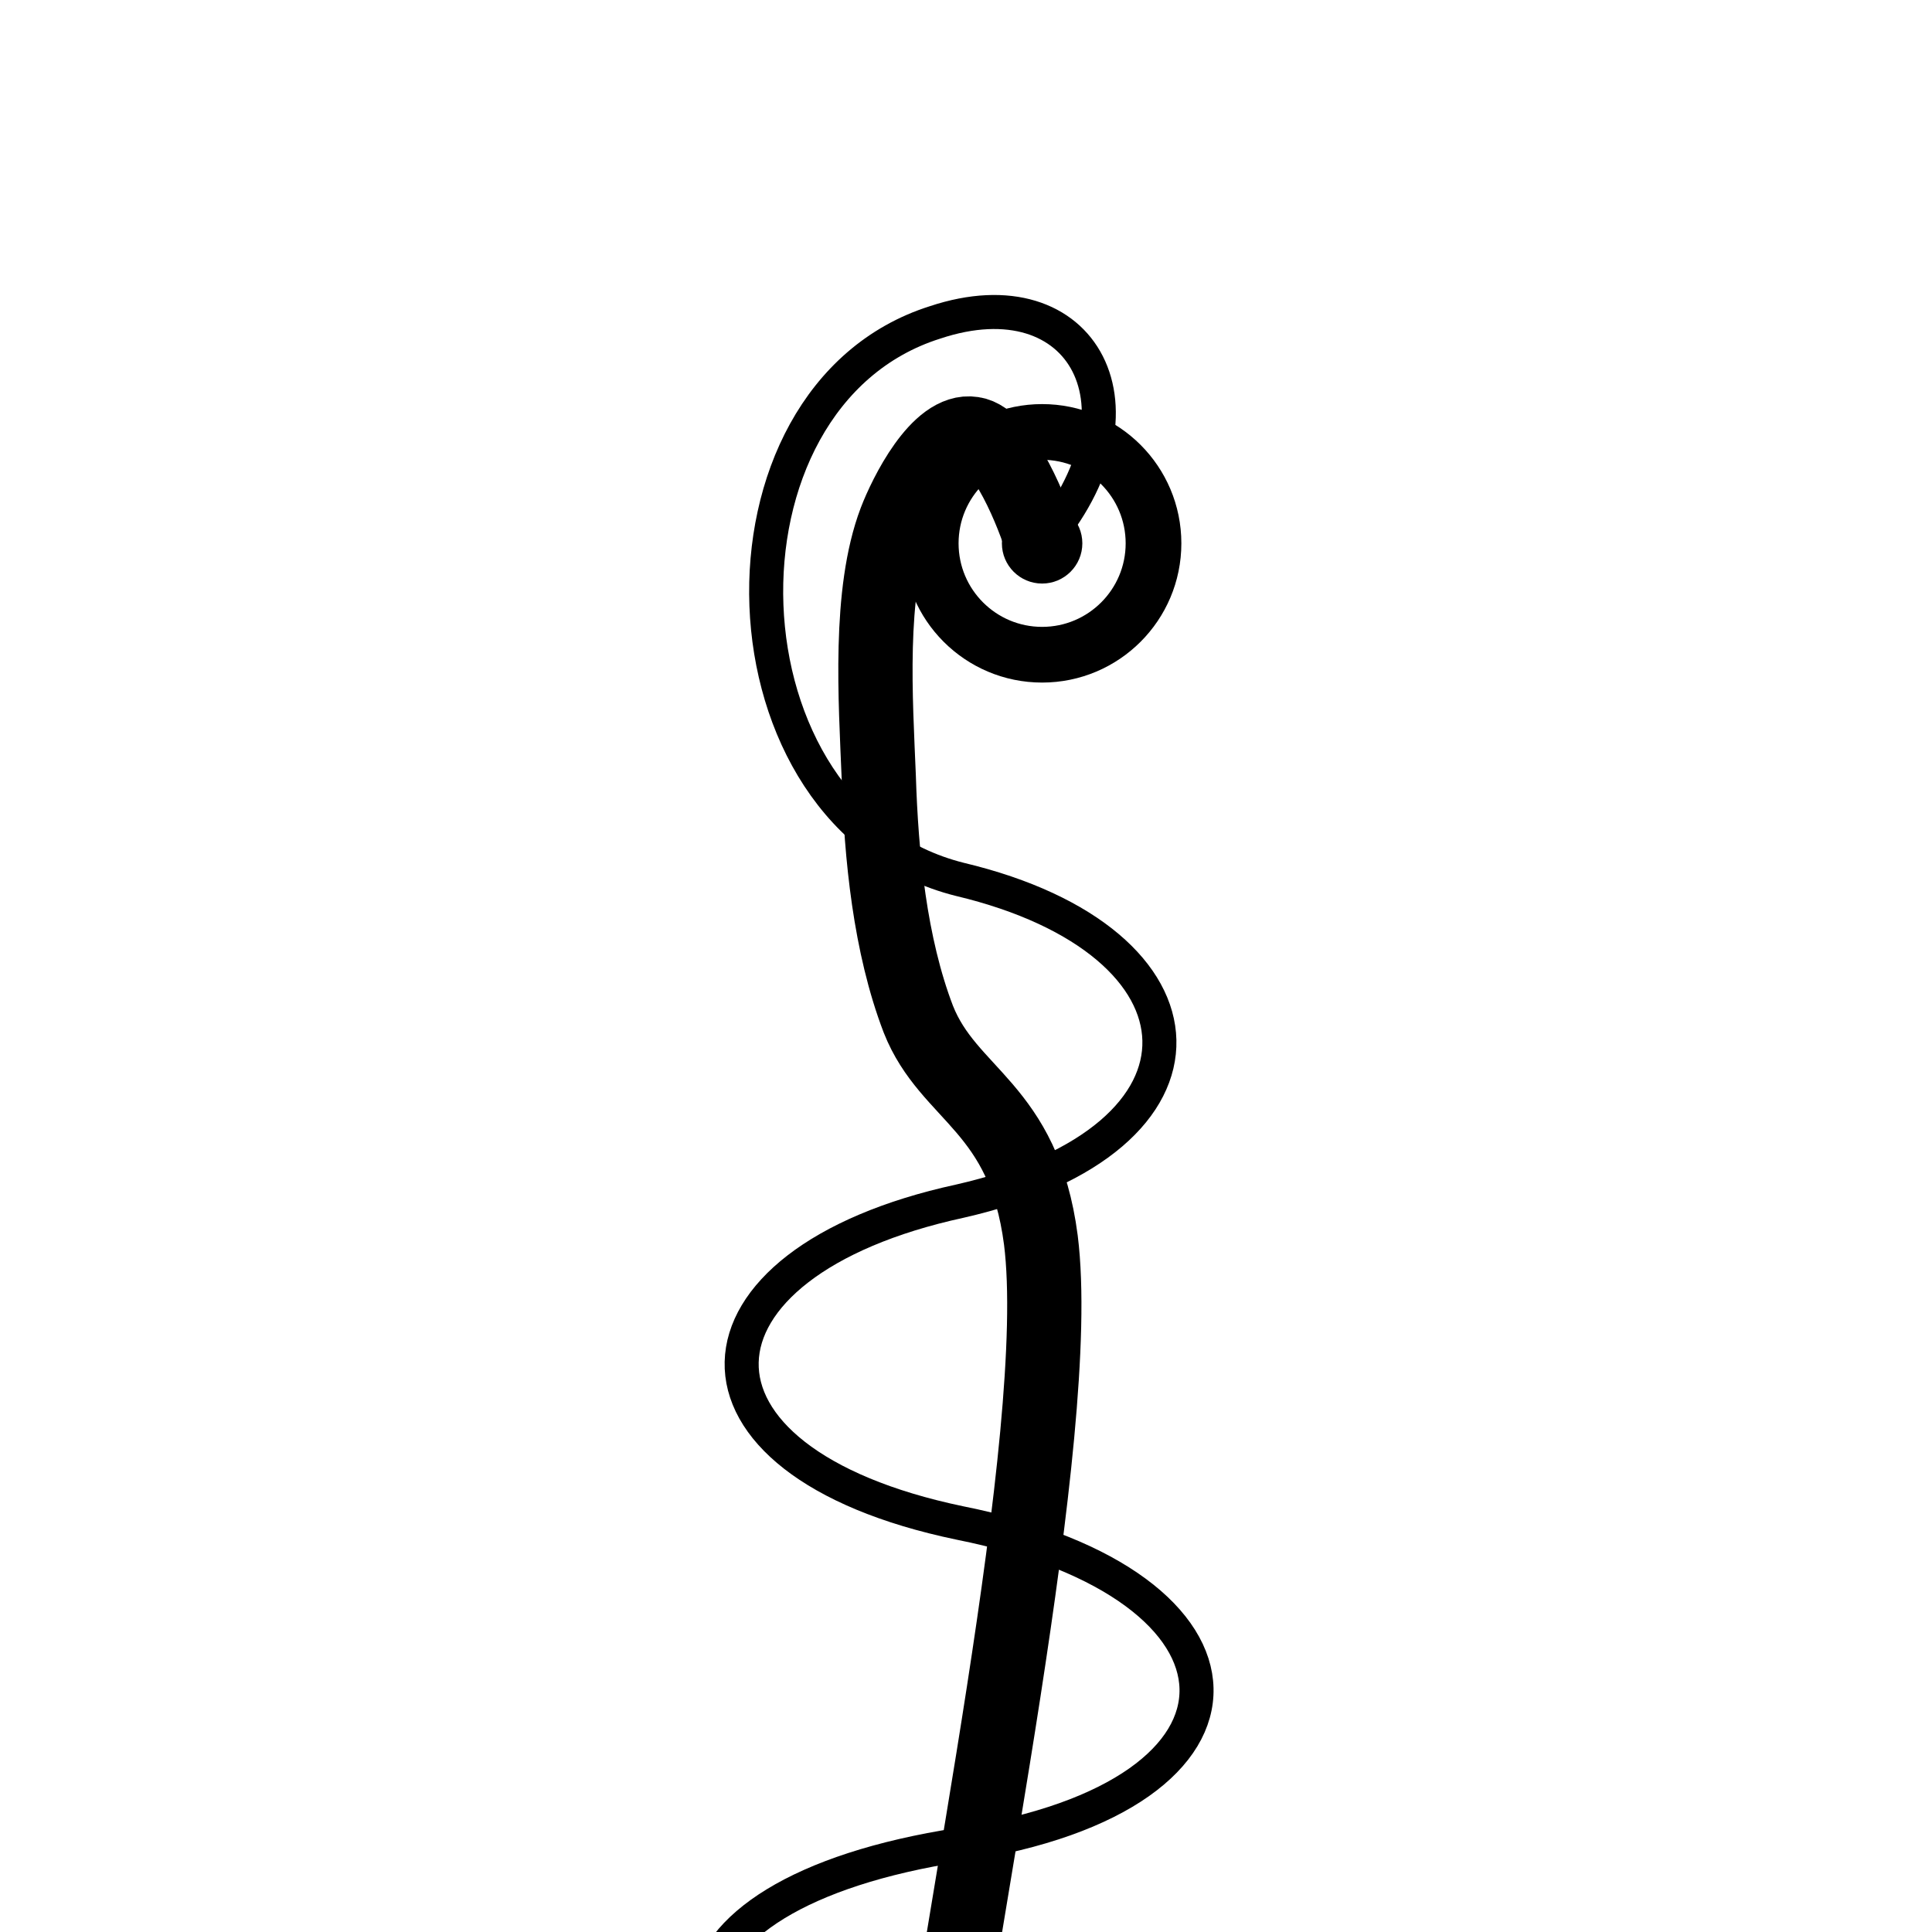
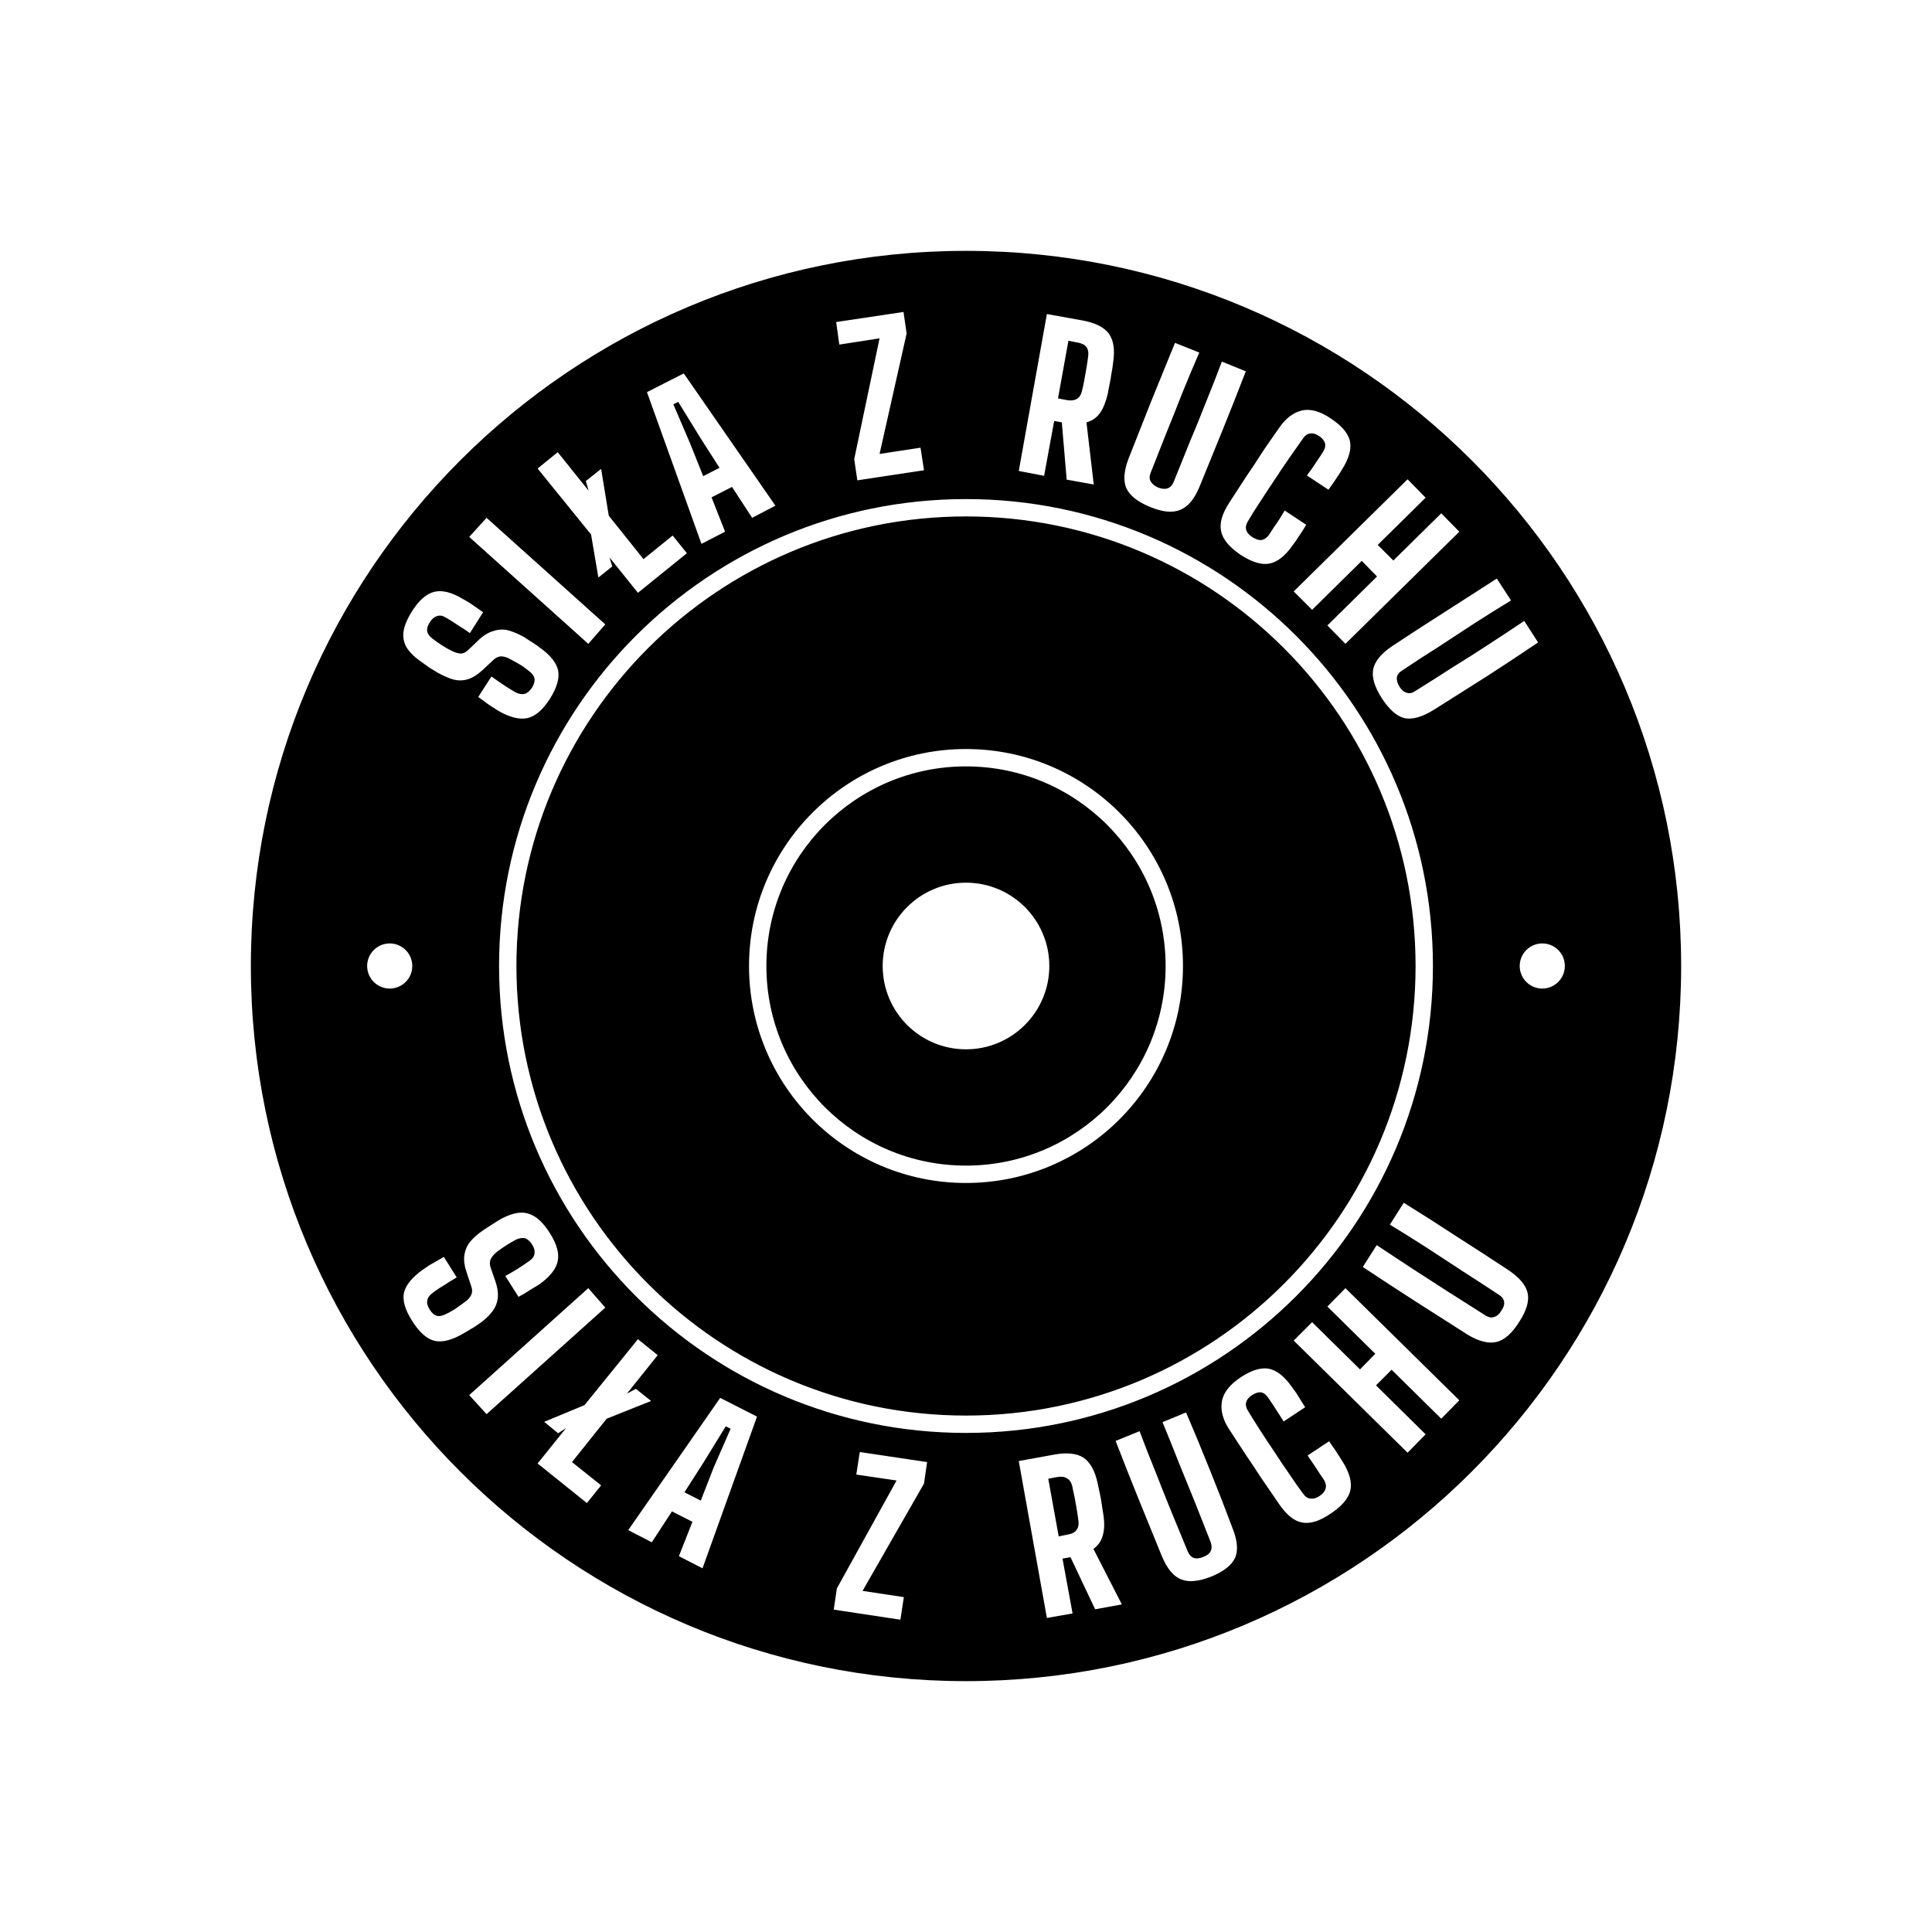
<svg xmlns="http://www.w3.org/2000/svg" viewBox="0 0 512 512">
-   <g transform="translate(256 256) scale(0.8) translate(-256 -256)">
-     <g transform="translate(256 256) scale(2.05) translate(-101 -112)" fill="none" stroke-linecap="round" stroke-linejoin="round">
-       <path d="M95 306 C45 292 48 262 100 254 C152 246 150 212 100 202 C52 192 54 160 100 150 C144 140 142 108 100 98 C60 88 58 20 96 8 C120 0 132 22 113.3 43.7" stroke="#000" stroke-width="5.5" />
-       <circle cx="113.3" cy="43.7" r="18" stroke="#000" stroke-width="9" />
-       <path d="M95 306 C99.2 269.9 117 187.4 113.1 156.3 C110.3 134.7 98.2 133 93.3 120.6 C88.7 108.6 87.3 94.2 86.9 81.4 C86.4 69 85.2 51.7 89.6 40.1 C91.2 35.9 96.5 25.1 102.1 26 C107.1 26.7 112 39.4 113.3 43.7" stroke="#000" stroke-width="12" />
-       <circle cx="113.3" cy="43.7" r="6.5" fill="#000" stroke="none" />
-     </g>
+   <g transform="translate(256 256) scale(0.92) translate(-256 -256)">
+     <path fill="#000" fill-rule="evenodd" d="M50 256a206 206 0 1 0 412 0a206 206 0 1 0 -412 0zM121.5 256a134.5 134.5 0 1 0 269 0a134.5 134.5 0 1 0 -269 0zM126.5 256a129.5 129.5 0 1 0 259 0a129.5 129.5 0 1 0 -259 0zM193.5 256a62.5 62.5 0 1 0 125 0a62.5 62.5 0 1 0 -125 0zM198.5 256a57.5 57.5 0 1 0 115 0a57.5 57.5 0 1 0 -115 0zM136.1 179.1Q133 183.9 129.6 184.6Q126.2 185.3 121.3 182.5Q120.4 181.9 119.4 181.3Q118.3 180.6 117.4 179.9Q116.4 179.2 115.5 178.5L119.3 172.6Q121.1 173.9 122.9 175.1Q124.7 176.3 126.3 177.2Q127.7 177.9 128.9 177.6Q130 177.3 131 175.8Q131.9 174.3 131.7 173.2Q131.5 172.1 130.2 171.1Q129.3 170.4 128.5 169.8Q127.6 169.2 126.7 168.7Q125.8 168.2 124.7 167.6Q123.5 166.9 122.2 166.8Q121 166.8 119.9 167.8L116.7 170.8Q114.5 172.8 112.5 173.4Q110.5 174 108.4 173.5Q106.3 172.9 103.8 171.5Q102.6 170.8 101.5 170.1Q100.4 169.3 99.4 168.6Q96.3 166.5 94.9 164.3Q93.6 162.1 94 159.5Q94.4 157 96.5 153.7Q99.5 149 102.9 148.2Q106.3 147.4 111.1 150.3Q112.3 150.9 113.9 152Q115.5 153.1 116.9 154.1L113.1 160.1Q111.4 158.9 109.6 157.8Q107.9 156.6 106.1 155.6Q104.8 154.8 103.7 155.2Q102.5 155.5 101.6 156.9Q100.6 158.4 100.8 159.6Q101 160.7 102.2 161.6Q103.6 162.7 105 163.6Q106.4 164.5 107.8 165.2Q109.2 165.9 110.4 166Q111.6 166 112.7 164.9L115.5 162.2Q117.7 160.1 119.9 159.5Q122 158.8 124.1 159.3Q126.3 159.9 128.8 161.3Q129.6 161.8 130.3 162.3Q131 162.7 131.7 163.2Q132.4 163.6 133.1 164.2Q137.7 167.4 138.5 170.8Q139.2 174.2 136.1 179.1ZM147.2 163.2L112.9 132.4L117.9 126.9L152.1 157.6ZM161.5 148.5L153.3 138.3L154.1 140.9L150.1 144.1L148 131.7L132.6 112.7L138.4 108L147.3 119.1L146.5 116.3L150.9 112.8L153.1 126.3L163.1 138.8L171.5 132L175.6 137.1ZM179.8 134.4L164.1 90.7L174.7 85.3L201.1 123.4L194.4 126.9L188.6 118L182.7 121L186.6 130.9ZM180.3 114.9L185 112.5L179.5 103.9L173.1 93.5L171.7 94.2L176.5 105.4ZM224.7 116.1L223.8 110L231.1 75.2L219.5 77L218.6 70.5L238 67.6L238.9 73.8L231.1 108.5L242.9 106.7L243.9 113.2ZM271.2 113.4L279.3 68.2L289.3 70Q295 71 297.1 73.8Q299.2 76.6 298.4 82Q298.2 83.9 297.9 85.3Q297.7 86.8 297.4 88.2Q297.1 89.6 296.8 91.3Q296 94.7 294.6 96.7Q293.2 98.7 290.7 99.4L292.8 117.3L285 115.9L283.6 99.4L281.4 99L278.5 114.8ZM282.5 92.5L285.1 93Q286.9 93.3 288 92.6Q289 92 289.4 90.4Q289.8 88.8 290.1 87.1Q290.4 85.4 290.7 83.7Q291 81.9 291.2 80.3Q291.4 78.7 290.7 77.7Q289.9 76.7 288.1 76.4L285.5 75.9ZM309.1 123.8Q303.7 121.6 302.2 118.4Q300.8 115.2 302.8 109.9Q306.1 101.6 309.4 93.2Q312.8 84.8 316.2 76.5L323.2 79.3Q320.8 84.8 318.4 90.7Q316.1 96.6 313.7 102.5Q311.4 108.4 309.2 113.9Q308.6 115.4 309.2 116.4Q309.8 117.5 311.4 118.2Q313 118.8 314.1 118.4Q315.2 118 315.8 116.6Q318 111.1 320.4 105.2Q322.9 99.3 325.2 93.4Q327.6 87.5 329.7 81.9L336.6 84.7Q333.4 93 330 101.4Q326.6 109.8 323.2 118.1Q321 123.3 317.7 124.6Q314.5 126 309.1 123.8ZM335 137.5Q330.2 134.2 329.5 130.8Q328.7 127.4 331.8 122.6Q333.3 120.3 335.1 117.5Q336.9 114.7 338.9 111.8Q340.8 108.8 342.7 106Q344.6 103.3 346.2 101Q349 96.9 352.7 96Q356.4 95.1 361.1 98.3Q365.8 101.4 366.6 104.8Q367.3 108.3 364.3 113Q363.8 113.9 363.1 114.9Q362.4 116 361.7 117Q361 118 360.4 118.8L354.2 114.7Q354.9 113.7 355.8 112.5Q356.6 111.3 357.4 110.1Q358.3 108.8 358.9 107.8Q359.7 106.5 359.4 105.4Q359.1 104.3 357.8 103.4Q356.3 102.4 355.2 102.6Q354 102.7 353.1 104Q351.2 106.7 349.1 109.7Q347 112.7 345 115.8Q342.9 118.9 340.9 122Q338.9 125 337.2 127.9Q336.4 129.2 336.7 130.3Q337 131.5 338.4 132.4Q339.9 133.4 341.1 133.3Q342.3 133.1 343.2 131.9Q343.9 130.9 344.7 129.6Q345.6 128.4 346.4 127.1Q347.2 125.8 347.8 124.8L354 128.9Q353.2 130.3 352.1 131.9Q351.1 133.5 350.1 134.8Q346.8 139.5 343.3 140.1Q339.9 140.7 335 137.5ZM350.4 148.1L383.2 115.8L388.4 121.1L374.6 134.7L379.1 139.2L392.9 125.6L398.1 130.9L365.3 163.2L360.1 157.9L374.4 143.8L370 139.3L355.7 153.4ZM375.8 178.9Q372.6 173.9 373.3 170.5Q374 167.1 378.7 163.9Q386.1 159 393.8 154.1Q401.4 149.2 408.9 144.4L413 150.7Q407.9 153.8 402.6 157.2Q397.2 160.7 391.9 164.2Q386.5 167.6 381.6 170.9Q380.3 171.7 380.1 172.9Q380 174.1 380.9 175.6Q381.8 177 383 177.3Q384.1 177.7 385.4 176.8Q390.4 173.7 395.8 170.2Q401.2 166.9 406.5 163.4Q411.9 159.9 416.8 156.6L420.8 162.8Q413.4 167.8 405.8 172.7Q398.1 177.6 390.6 182.3Q385.7 185.3 382.3 184.6Q379 183.8 375.8 178.9ZM96.5 358.3Q93.4 353.5 94.1 350.1Q94.9 346.8 99.5 343.5Q100.4 342.9 101.4 342.2Q102.5 341.6 103.5 341Q104.5 340.4 105.6 339.8L109.3 345.7Q107.4 346.8 105.6 348Q103.7 349.1 102.2 350.3Q101 351.2 100.8 352.4Q100.6 353.6 101.6 355.1Q102.5 356.5 103.7 356.8Q104.7 357 106.1 356.3Q107.2 355.8 108 355.3Q108.9 354.8 109.8 354.1Q110.7 353.5 111.6 352.8Q112.8 352 113.4 350.9Q114 349.7 113.5 348.3L112.1 344.1Q111.2 341.4 111.5 339.3Q111.8 337.2 113.1 335.5Q114.5 333.8 116.8 332.2Q118 331.4 119.1 330.7Q120.2 330 121.3 329.3Q124.5 327.4 127.1 327.1Q129.6 326.8 131.8 328.2Q134 329.6 136.1 332.9Q139.1 337.6 138.4 341Q137.7 344.4 133.1 347.7Q132 348.4 130.3 349.4Q128.7 350.5 127.1 351.3L123.3 345.3Q125.1 344.3 126.9 343.2Q128.6 342.1 130.3 340.9Q131.6 340 131.7 338.8Q131.9 337.6 131 336.2Q130 334.7 128.9 334.4Q127.8 334.2 126.4 334.8Q124.9 335.6 123.5 336.5Q122.1 337.4 120.8 338.4Q119.6 339.4 119.1 340.4Q118.6 341.5 119.1 343L120.4 346.7Q121.4 349.6 121.1 351.8Q120.8 354 119.4 355.7Q118 357.5 115.7 359.1Q114.9 359.6 114.2 360.1Q113.4 360.5 112.7 361Q112 361.4 111.3 361.8Q106.4 364.7 103 364Q99.6 363.2 96.5 358.3ZM112.9 379.6L147.2 348.8L152.1 354.4L117.9 385.1ZM132.6 399.3L140.8 389.1L138.5 390.6L134.5 387.3L146.1 382.5L161.5 363.5L167.2 368.1L158.3 379.2L160.9 377.8L165.3 381.3L152.5 386.4L142.5 398.9L150.9 405.6L146.8 410.7ZM158.7 418.5L185.2 380.4L195.8 385.8L180.1 429.5L173.3 426L177.2 416.1L171.3 413.1L165.5 422ZM174.9 407.6L179.6 410L183.3 400.5L188.2 389.3L186.8 388.6L180.4 399ZM217.9 441.4L218.8 435.3L236 404.2L224.4 402.5L225.4 396L244.8 398.9L243.9 405.1L226.2 436L238.1 437.8L237.1 444.3ZM279.3 443.8L271.2 398.6L281.1 396.8Q286.8 395.7 289.8 397.6Q292.7 399.5 293.9 404.9Q294.3 406.7 294.6 408.2Q294.9 409.6 295.1 411Q295.3 412.5 295.6 414.2Q296.1 417.7 295.4 420Q294.8 422.4 292.7 423.9L300.9 439.9L293.2 441.3L286.1 426.3L283.8 426.7L286.7 442.5ZM282.7 420.3L285.2 419.8Q287.1 419.5 287.8 418.5Q288.6 417.5 288.4 415.9Q288.2 414.3 287.9 412.5Q287.6 410.8 287.3 409.1Q286.9 407.4 286.6 405.8Q286.2 404.2 285.1 403.6Q284.1 402.9 282.3 403.2L279.7 403.7ZM326.6 431.9Q321.2 434 318 432.7Q314.7 431.4 312.5 426.2Q309.1 417.9 305.7 409.5Q302.3 401.1 299.1 392.8L306 390Q308.1 395.6 310.5 401.5Q312.8 407.4 315.2 413.3Q317.6 419.2 319.9 424.7Q320.5 426.1 321.6 426.5Q322.8 426.9 324.4 426.2Q326 425.6 326.5 424.5Q327 423.5 326.5 422Q324.3 416.5 322 410.6Q319.6 404.7 317.2 398.8Q314.9 392.9 312.6 387.4L319.4 384.6Q322.9 392.8 326.3 401.3Q329.7 409.7 332.8 418Q334.9 423.3 333.5 426.5Q332 429.7 326.6 431.9ZM361.1 413.7Q356.3 417 352.8 416.3Q349.4 415.7 346.2 411Q344.6 408.7 342.7 405.9Q340.8 403.2 338.9 400.2Q336.9 397.3 335.1 394.5Q333.3 391.7 331.7 389.3Q329.1 385.2 329.7 381.5Q330.3 377.7 335.1 374.5Q339.8 371.4 343.2 372Q346.7 372.7 349.9 377.3Q350.5 378.1 351.2 379.1Q351.8 380.1 352.5 381.2Q353.2 382.3 353.7 383.1L347.5 387.2Q346.9 386.2 346.1 385Q345.3 383.7 344.5 382.5Q343.6 381.2 343 380.3Q342.1 379 341 378.8Q339.8 378.7 338.4 379.6Q337 380.5 336.7 381.7Q336.4 382.8 337.2 384.1Q338.9 386.9 340.9 390Q342.9 393.1 345 396.2Q347 399.3 349.1 402.3Q351.1 405.3 353.1 408Q354 409.3 355.2 409.4Q356.4 409.6 357.8 408.7Q359.3 407.7 359.6 406.5Q359.9 405.3 359.1 404Q358.4 403 357.6 401.8Q356.8 400.5 355.9 399.2Q355.1 398 354.4 397L360.6 392.9Q361.5 394.2 362.6 395.8Q363.6 397.4 364.5 398.8Q367.5 403.6 366.7 407.1Q365.9 410.5 361.1 413.7ZM383.2 396.2L350.4 363.9L355.7 358.6L369.5 372.2L373.9 367.7L360.1 354.1L365.3 348.8L398.1 381.1L392.9 386.4L378.6 372.3L374.1 376.8L388.4 390.9ZM415.3 358.6Q412.2 363.5 408.8 364.3Q405.3 365.1 400.5 362.2Q393 357.4 385.3 352.5Q377.7 347.6 370.3 342.7L374.3 336.4Q379.3 339.7 384.6 343.2Q389.9 346.6 395.3 350.1Q400.7 353.5 405.7 356.7Q407 357.5 408.1 357.1Q409.3 356.8 410.2 355.3Q411.2 353.9 411 352.7Q410.8 351.5 409.5 350.7Q404.5 347.4 399.2 344Q393.9 340.5 388.5 337Q383.2 333.6 378.1 330.5L382.1 324.2Q389.7 328.9 397.3 333.9Q405 338.8 412.4 343.7Q417.1 346.9 417.8 350.3Q418.5 353.7 415.3 358.6ZM83.5 256a6.5 6.5 0 1 0 13 0a6.5 6.5 0 1 0 -13 0zM415.5 256a6.5 6.5 0 1 0 13 0a6.5 6.5 0 1 0 -13 0zM232 256a24 24 0 1 0 48 0a24 24 0 1 0 -48 0z" />
  </g>
</svg>
